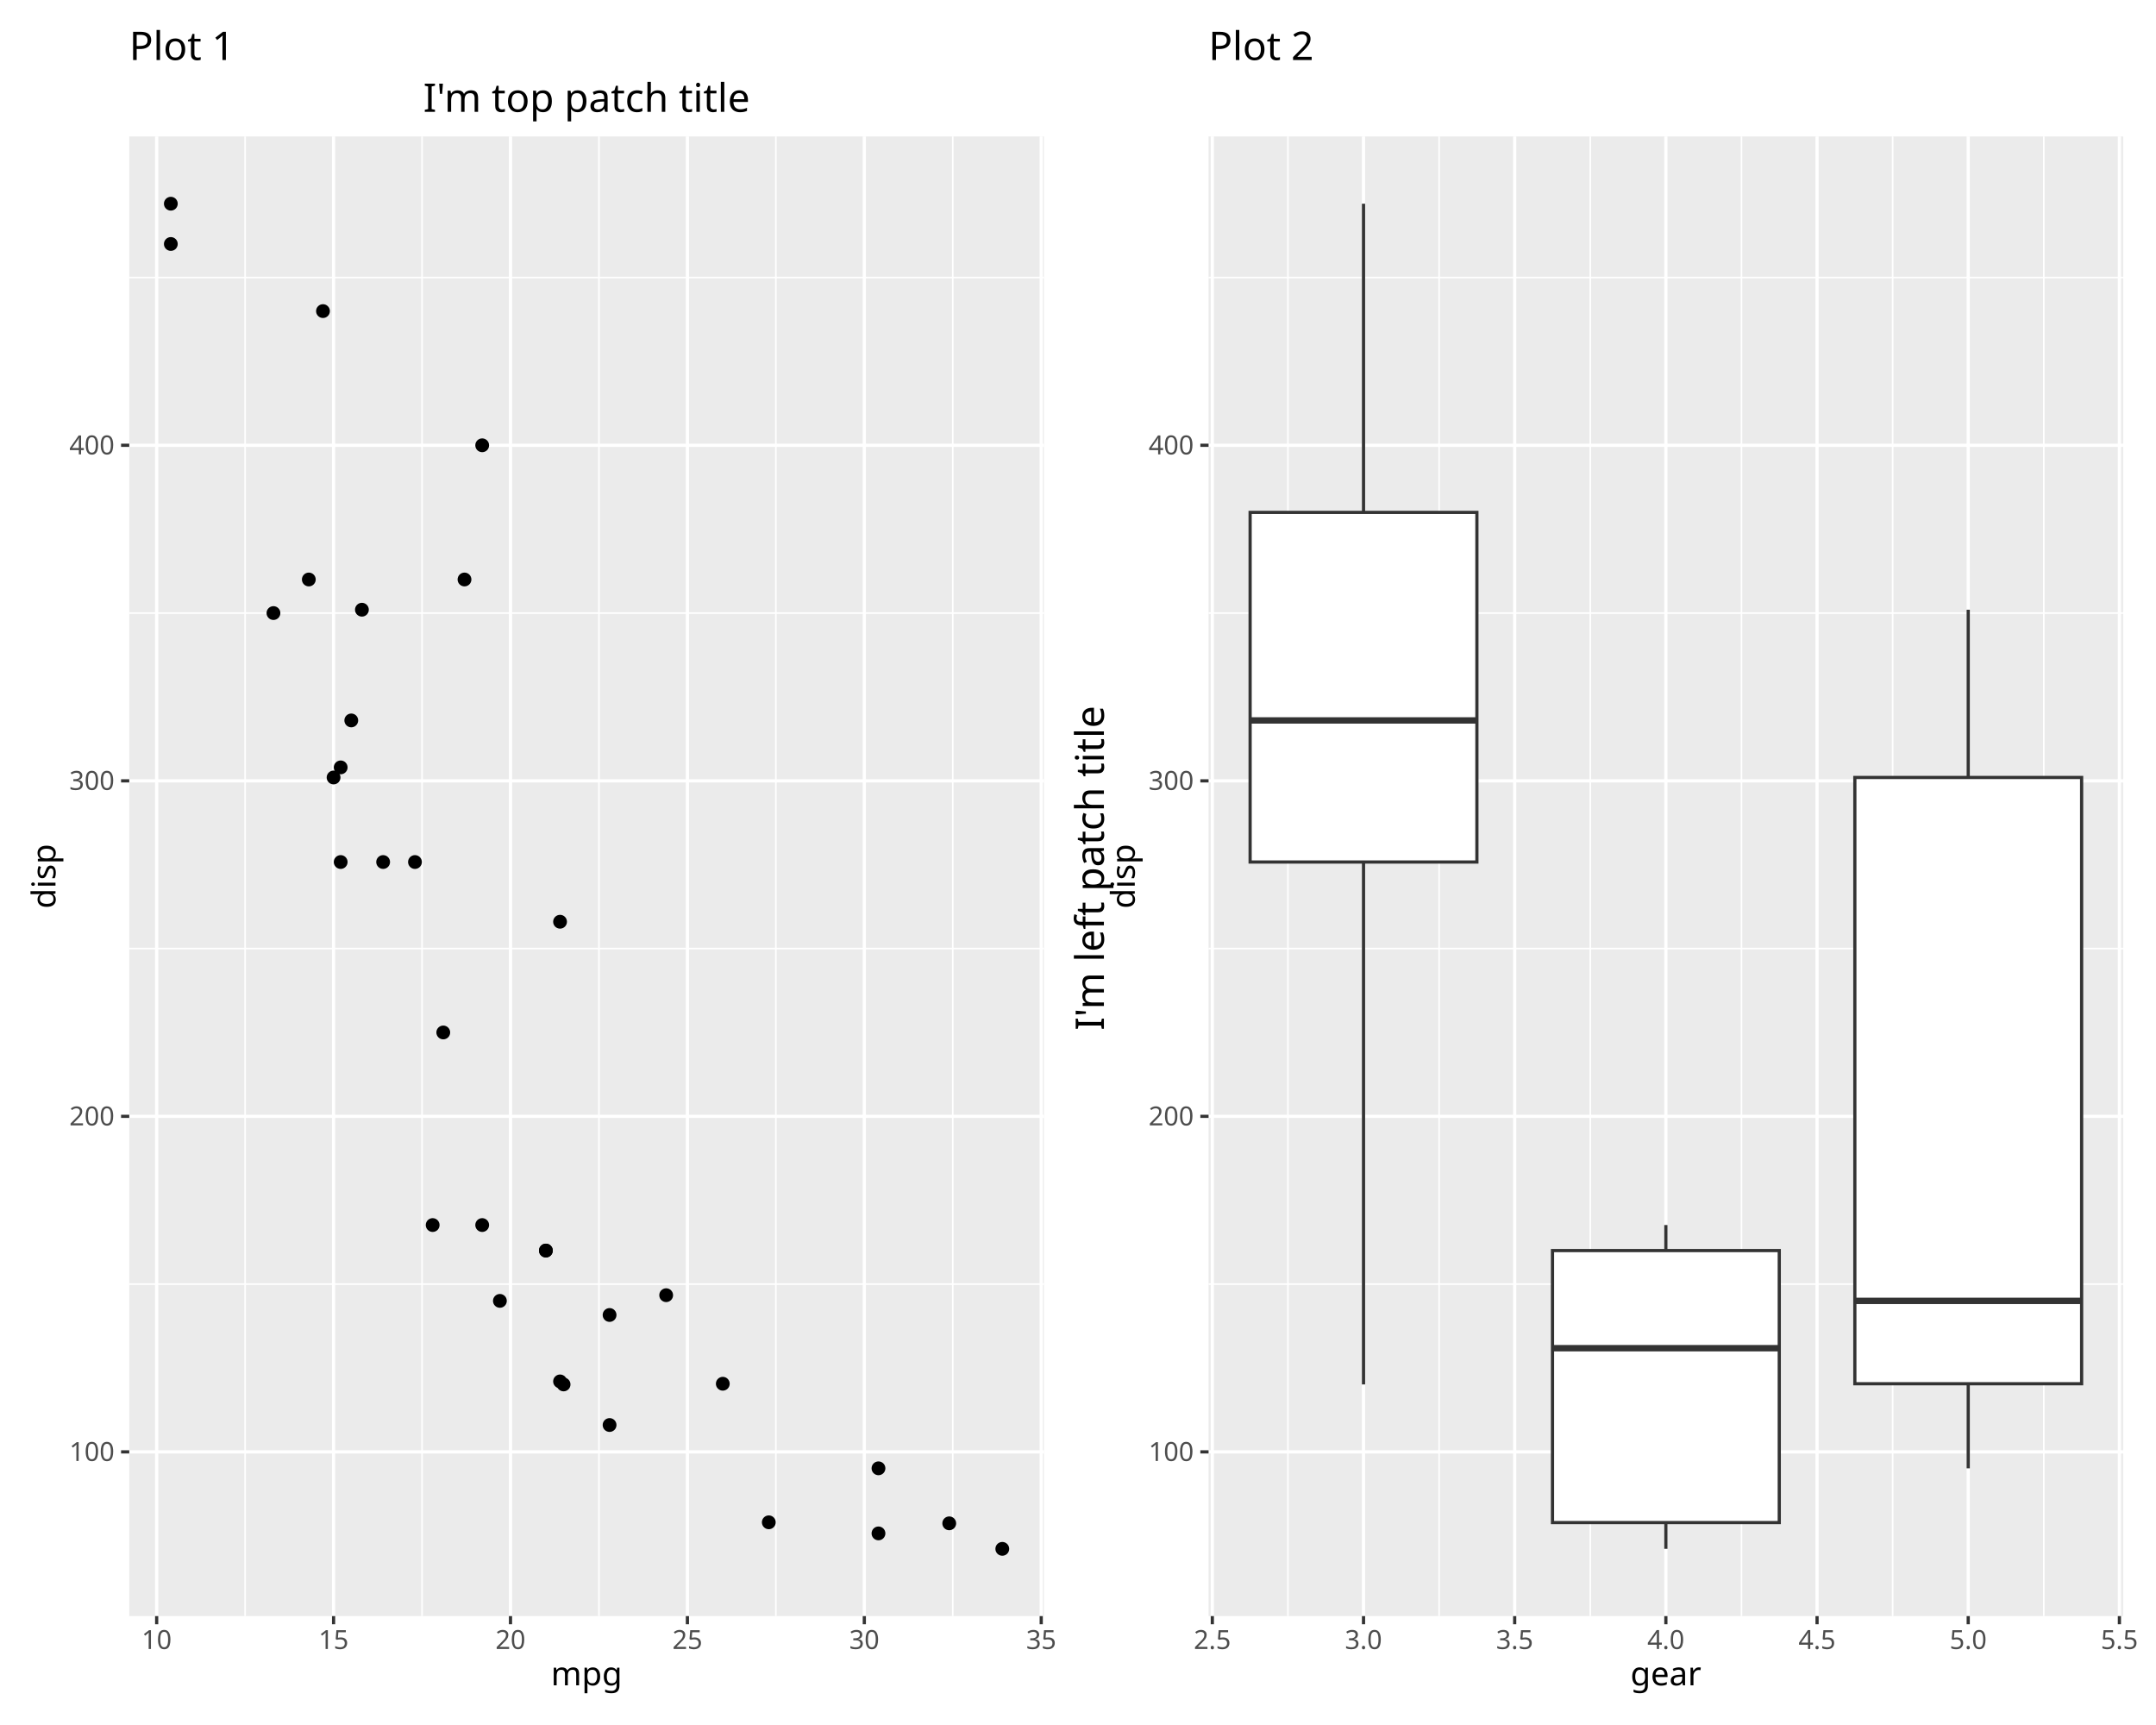
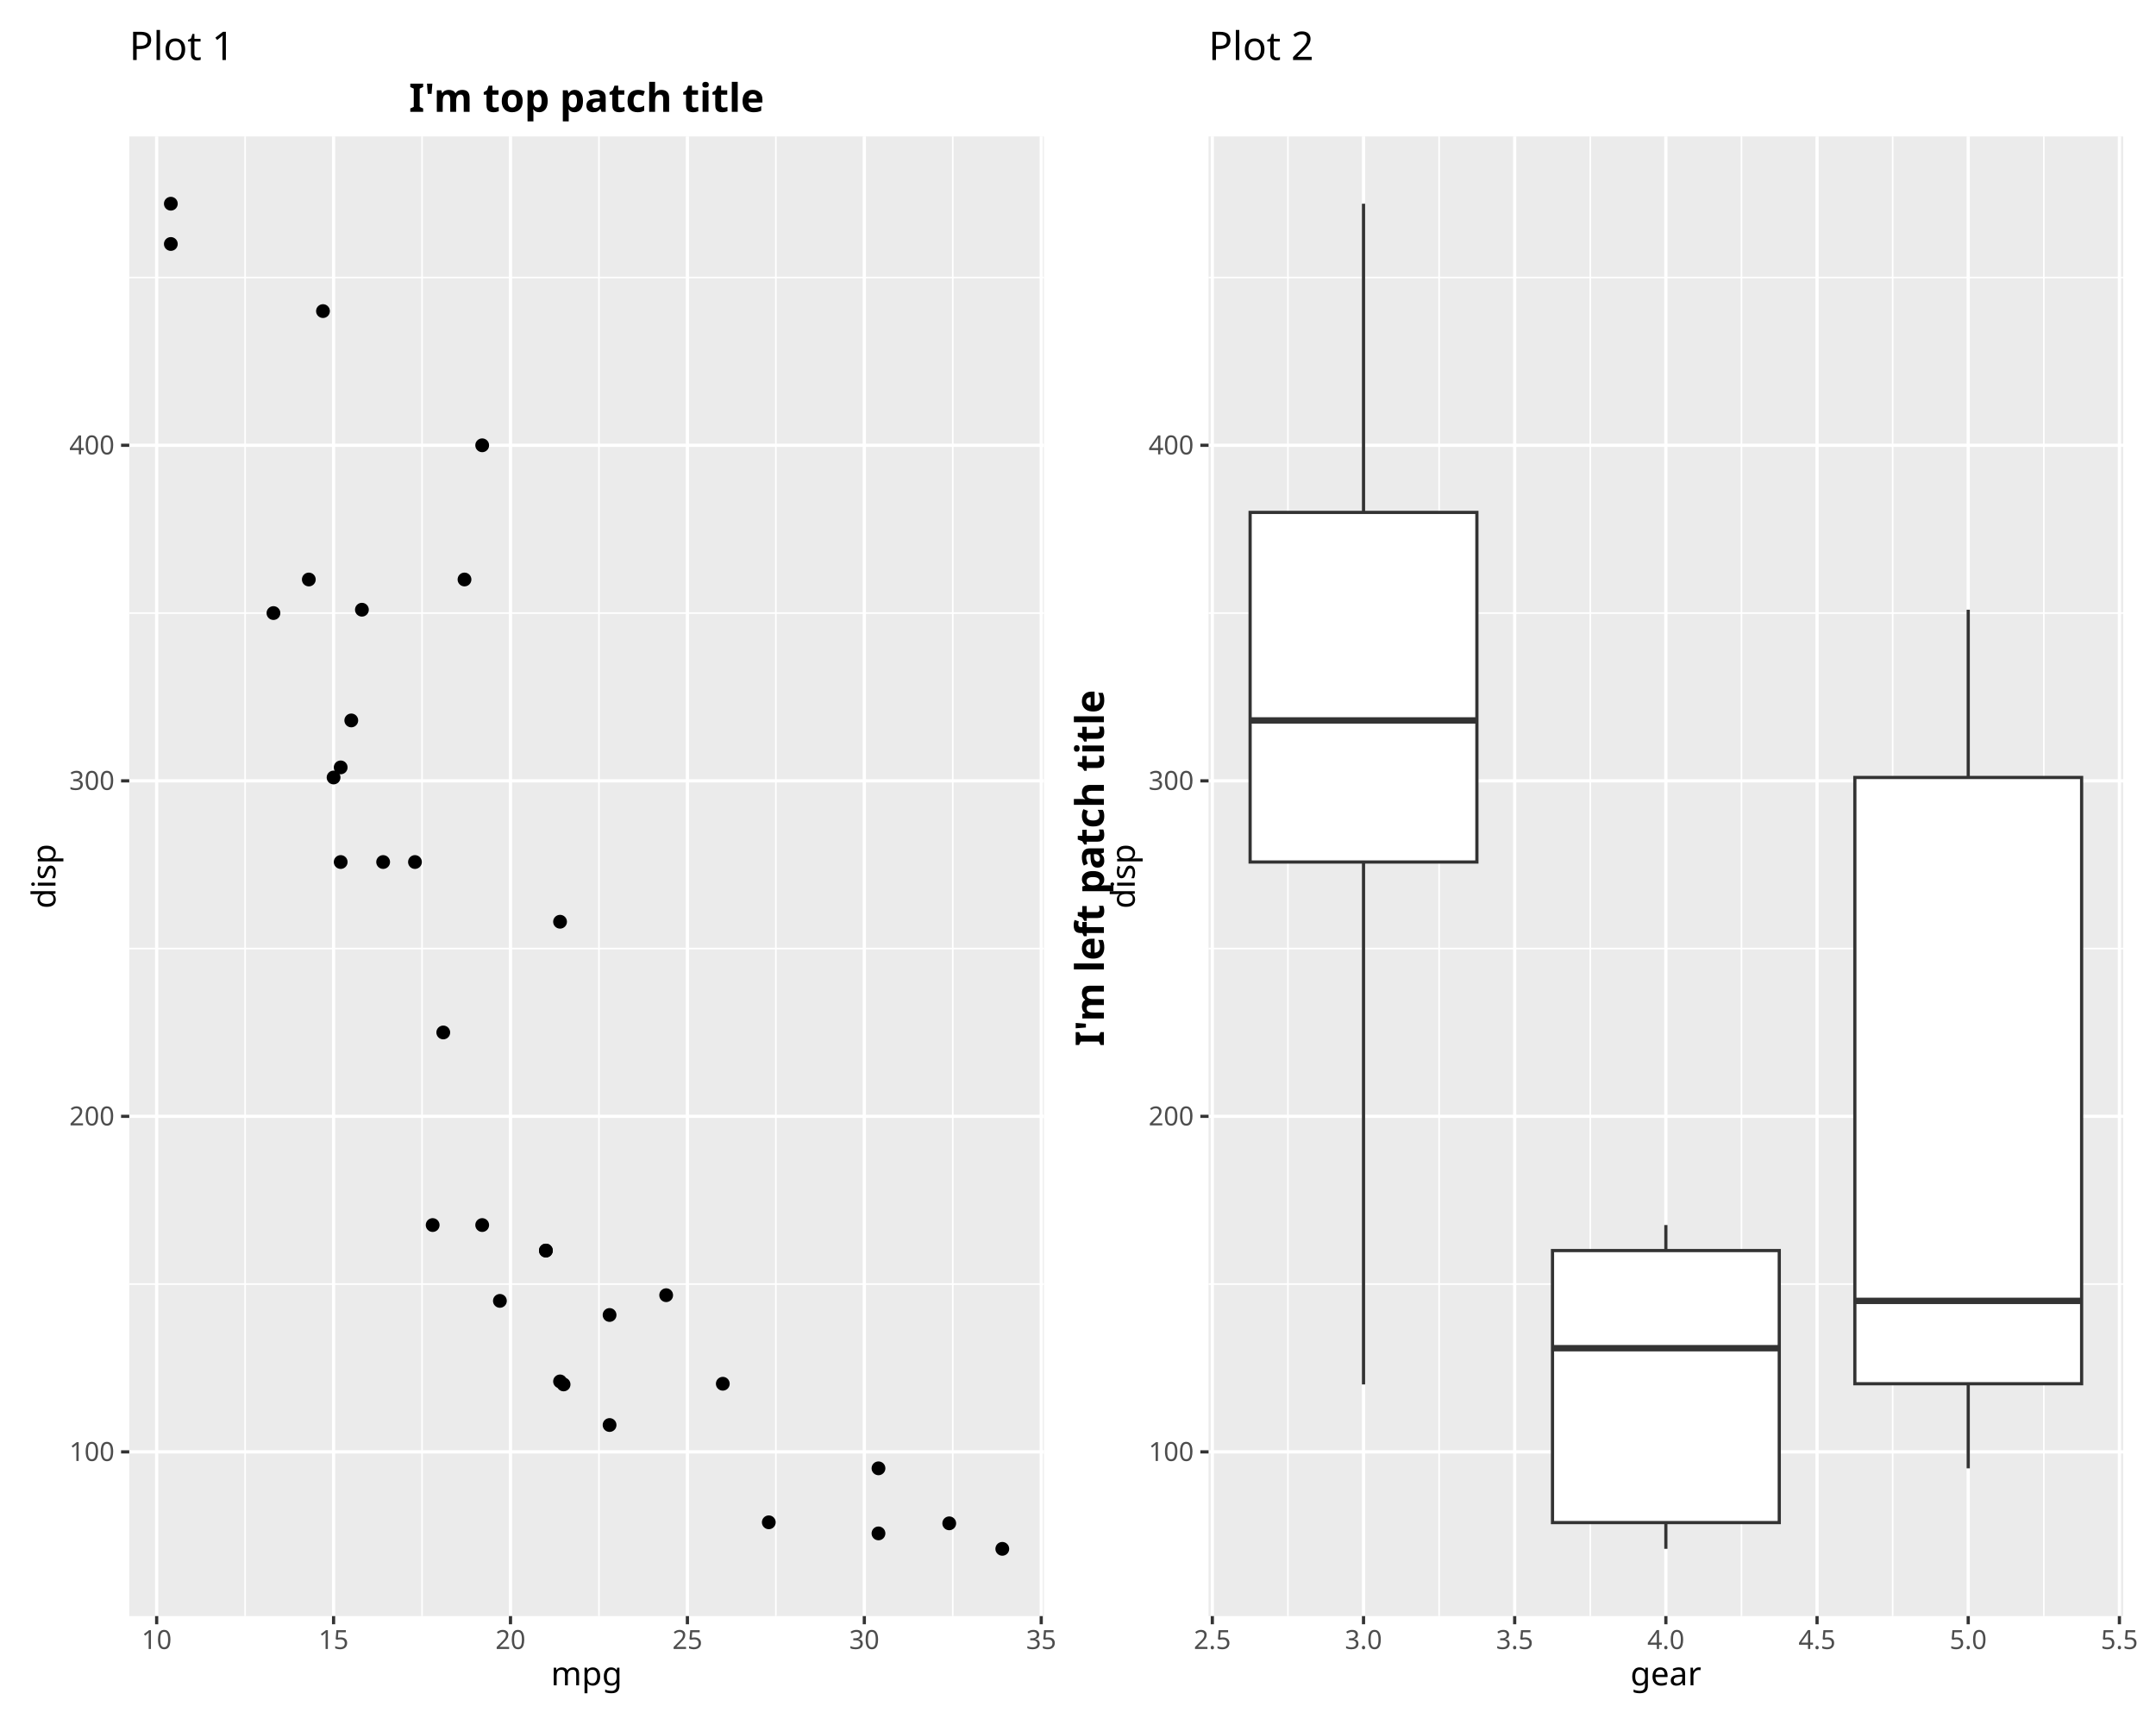
<svg xmlns="http://www.w3.org/2000/svg" class="svglite" data-engine-version="2.0" width="720.00pt" height="576.00pt" viewBox="0 0 720.00 576.00">
  <defs>
    <style type="text/css">
    .svglite line, .svglite polyline, .svglite polygon, .svglite path, .svglite rect, .svglite circle {
      fill: none;
      stroke: #000000;
      stroke-linecap: round;
      stroke-linejoin: round;
      stroke-miterlimit: 10.00;
    }
  </style>
  </defs>
  <rect width="100%" height="100%" style="stroke: none; fill: #FFFFFF;" />
  <defs>
    <clipPath id="cpMC4wMHw3MjAuMDB8MC4wMHw1NzYuMDA=">
      <rect x="0.00" y="0.00" width="720.00" height="576.00" />
    </clipPath>
  </defs>
  <g clip-path="url(#cpMC4wMHw3MjAuMDB8MC4wMHw1NzYuMDA=)">
    <rect x="0.00" y="0.00" width="720.00" height="576.00" style="stroke-width: 1.07; stroke: #FFFFFF; fill: #FFFFFF;" />
  </g>
  <defs>
    <clipPath id="cpNDMuMTd8NzA5LjA0fDQ1LjU3fDUzOS42Mw==">
      <rect x="43.17" y="45.57" width="665.87" height="494.07" />
    </clipPath>
  </defs>
  <g clip-path="url(#cpNDMuMTd8NzA5LjA0fDQ1LjU3fDUzOS42Mw==)">
</g>
  <g clip-path="url(#cpMC4wMHw3MjAuMDB8MC4wMHw1NzYuMDA=)">
</g>
  <defs>
    <clipPath id="cpNS40OHwzNTQuMDl8NS40OHw1NzAuNTI=">
      <rect x="5.48" y="5.48" width="348.61" height="565.04" />
    </clipPath>
  </defs>
  <g clip-path="url(#cpNS40OHwzNTQuMDl8NS40OHw1NzAuNTI=)">
    <rect x="5.48" y="5.48" width="348.61" height="565.04" style="stroke-width: 1.07; stroke: #FFFFFF; fill: #FFFFFF;" />
  </g>
  <g clip-path="url(#cpMC4wMHw3MjAuMDB8MC4wMHw1NzYuMDA=)">
</g>
  <defs>
    <clipPath id="cpMzU0LjA5fDcxNC41Mnw1LjQ4fDU3MC41Mg==">
      <rect x="354.09" y="5.48" width="360.43" height="565.04" />
    </clipPath>
  </defs>
  <g clip-path="url(#cpMzU0LjA5fDcxNC41Mnw1LjQ4fDU3MC41Mg==)">
    <rect x="354.09" y="5.48" width="360.43" height="565.04" style="stroke-width: 1.07; stroke: #FFFFFF; fill: #FFFFFF;" />
  </g>
  <g clip-path="url(#cpMC4wMHw3MjAuMDB8MC4wMHw1NzYuMDA=)">
</g>
  <defs>
    <clipPath id="cpNDMuMTd8MzQ4LjYxfDQ1LjU3fDUzOS42Mw==">
      <rect x="43.17" y="45.57" width="305.44" height="494.07" />
    </clipPath>
  </defs>
  <g clip-path="url(#cpNDMuMTd8MzQ4LjYxfDQ1LjU3fDUzOS42Mw==)">
    <rect x="43.17" y="45.57" width="305.44" height="494.07" style="stroke-width: 1.07; stroke: none; fill: #EBEBEB;" />
    <polyline points="43.17,428.78 348.61,428.78 " style="stroke-width: 0.53; stroke: #FFFFFF; stroke-linecap: butt;" />
    <polyline points="43.17,316.74 348.61,316.74 " style="stroke-width: 0.53; stroke: #FFFFFF; stroke-linecap: butt;" />
    <polyline points="43.17,204.71 348.61,204.71 " style="stroke-width: 0.53; stroke: #FFFFFF; stroke-linecap: butt;" />
    <polyline points="43.17,92.67 348.61,92.67 " style="stroke-width: 0.53; stroke: #FFFFFF; stroke-linecap: butt;" />
    <polyline points="81.86,539.63 81.86,45.57 " style="stroke-width: 0.53; stroke: #FFFFFF; stroke-linecap: butt;" />
    <polyline points="140.94,539.63 140.94,45.57 " style="stroke-width: 0.53; stroke: #FFFFFF; stroke-linecap: butt;" />
    <polyline points="200.02,539.63 200.02,45.57 " style="stroke-width: 0.53; stroke: #FFFFFF; stroke-linecap: butt;" />
    <polyline points="259.10,539.63 259.10,45.57 " style="stroke-width: 0.53; stroke: #FFFFFF; stroke-linecap: butt;" />
    <polyline points="318.18,539.63 318.18,45.57 " style="stroke-width: 0.53; stroke: #FFFFFF; stroke-linecap: butt;" />
    <polyline points="43.17,484.80 348.61,484.80 " style="stroke-width: 1.07; stroke: #FFFFFF; stroke-linecap: butt;" />
    <polyline points="43.17,372.76 348.61,372.76 " style="stroke-width: 1.07; stroke: #FFFFFF; stroke-linecap: butt;" />
    <polyline points="43.17,260.73 348.61,260.73 " style="stroke-width: 1.07; stroke: #FFFFFF; stroke-linecap: butt;" />
    <polyline points="43.17,148.69 348.61,148.69 " style="stroke-width: 1.07; stroke: #FFFFFF; stroke-linecap: butt;" />
    <polyline points="52.32,539.63 52.32,45.57 " style="stroke-width: 1.07; stroke: #FFFFFF; stroke-linecap: butt;" />
    <polyline points="111.40,539.63 111.40,45.57 " style="stroke-width: 1.07; stroke: #FFFFFF; stroke-linecap: butt;" />
    <polyline points="170.48,539.63 170.48,45.57 " style="stroke-width: 1.07; stroke: #FFFFFF; stroke-linecap: butt;" />
    <polyline points="229.56,539.63 229.56,45.57 " style="stroke-width: 1.07; stroke: #FFFFFF; stroke-linecap: butt;" />
    <polyline points="288.64,539.63 288.64,45.57 " style="stroke-width: 1.07; stroke: #FFFFFF; stroke-linecap: butt;" />
    <polyline points="347.72,539.63 347.72,45.57 " style="stroke-width: 1.07; stroke: #FFFFFF; stroke-linecap: butt;" />
    <circle cx="182.30" cy="417.58" r="1.95" style="stroke-width: 0.71; fill: #000000;" />
    <circle cx="182.30" cy="417.58" r="1.95" style="stroke-width: 0.71; fill: #000000;" />
    <circle cx="203.57" cy="475.83" r="1.95" style="stroke-width: 0.71; fill: #000000;" />
    <circle cx="187.03" cy="307.78" r="1.95" style="stroke-width: 0.71; fill: #000000;" />
    <circle cx="155.12" cy="193.50" r="1.95" style="stroke-width: 0.71; fill: #000000;" />
    <circle cx="148.03" cy="344.75" r="1.95" style="stroke-width: 0.71; fill: #000000;" />
    <circle cx="103.13" cy="193.50" r="1.95" style="stroke-width: 0.71; fill: #000000;" />
    <circle cx="222.47" cy="432.48" r="1.95" style="stroke-width: 0.71; fill: #000000;" />
    <circle cx="203.57" cy="439.09" r="1.95" style="stroke-width: 0.71; fill: #000000;" />
    <circle cx="161.03" cy="409.06" r="1.95" style="stroke-width: 0.71; fill: #000000;" />
    <circle cx="144.49" cy="409.06" r="1.95" style="stroke-width: 0.71; fill: #000000;" />
    <circle cx="127.95" cy="287.84" r="1.95" style="stroke-width: 0.71; fill: #000000;" />
    <circle cx="138.58" cy="287.84" r="1.95" style="stroke-width: 0.71; fill: #000000;" />
    <circle cx="113.77" cy="287.84" r="1.95" style="stroke-width: 0.71; fill: #000000;" />
    <circle cx="57.05" cy="68.02" r="1.95" style="stroke-width: 0.71; fill: #000000;" />
    <circle cx="57.05" cy="81.47" r="1.95" style="stroke-width: 0.71; fill: #000000;" />
    <circle cx="107.86" cy="103.88" r="1.95" style="stroke-width: 0.71; fill: #000000;" />
    <circle cx="317.00" cy="508.66" r="1.95" style="stroke-width: 0.71; fill: #000000;" />
    <circle cx="293.37" cy="512.02" r="1.95" style="stroke-width: 0.71; fill: #000000;" />
    <circle cx="334.72" cy="517.18" r="1.95" style="stroke-width: 0.71; fill: #000000;" />
    <circle cx="188.21" cy="462.28" r="1.95" style="stroke-width: 0.71; fill: #000000;" />
    <circle cx="117.31" cy="240.56" r="1.95" style="stroke-width: 0.71; fill: #000000;" />
    <circle cx="113.77" cy="256.24" r="1.95" style="stroke-width: 0.71; fill: #000000;" />
    <circle cx="91.32" cy="204.71" r="1.95" style="stroke-width: 0.71; fill: #000000;" />
    <circle cx="161.03" cy="148.69" r="1.95" style="stroke-width: 0.71; fill: #000000;" />
    <circle cx="256.74" cy="508.32" r="1.95" style="stroke-width: 0.71; fill: #000000;" />
    <circle cx="241.38" cy="462.05" r="1.95" style="stroke-width: 0.71; fill: #000000;" />
    <circle cx="293.37" cy="490.29" r="1.95" style="stroke-width: 0.71; fill: #000000;" />
    <circle cx="120.86" cy="203.59" r="1.95" style="stroke-width: 0.71; fill: #000000;" />
    <circle cx="166.94" cy="434.38" r="1.95" style="stroke-width: 0.71; fill: #000000;" />
    <circle cx="111.40" cy="259.61" r="1.95" style="stroke-width: 0.71; fill: #000000;" />
    <circle cx="187.03" cy="461.27" r="1.95" style="stroke-width: 0.71; fill: #000000;" />
  </g>
  <g clip-path="url(#cpMC4wMHw3MjAuMDB8MC4wMHw1NzYuMDA=)">
    <text x="38.24" y="487.83" text-anchor="end" style="font-size: 8.80px; fill: #4D4D4D; font-family: sans;" textLength="14.68px" lengthAdjust="spacingAndGlyphs">100</text>
    <text x="38.24" y="375.79" text-anchor="end" style="font-size: 8.80px; fill: #4D4D4D; font-family: sans;" textLength="14.68px" lengthAdjust="spacingAndGlyphs">200</text>
    <text x="38.24" y="263.75" text-anchor="end" style="font-size: 8.80px; fill: #4D4D4D; font-family: sans;" textLength="14.68px" lengthAdjust="spacingAndGlyphs">300</text>
    <text x="38.24" y="151.72" text-anchor="end" style="font-size: 8.80px; fill: #4D4D4D; font-family: sans;" textLength="14.68px" lengthAdjust="spacingAndGlyphs">400</text>
    <polyline points="40.43,484.80 43.17,484.80 " style="stroke-width: 1.07; stroke: #333333; stroke-linecap: butt;" />
    <polyline points="40.43,372.76 43.17,372.76 " style="stroke-width: 1.07; stroke: #333333; stroke-linecap: butt;" />
    <polyline points="40.43,260.73 43.17,260.73 " style="stroke-width: 1.07; stroke: #333333; stroke-linecap: butt;" />
    <polyline points="40.43,148.69 43.17,148.69 " style="stroke-width: 1.07; stroke: #333333; stroke-linecap: butt;" />
    <polyline points="52.32,542.37 52.32,539.63 " style="stroke-width: 1.07; stroke: #333333; stroke-linecap: butt;" />
    <polyline points="111.40,542.37 111.40,539.63 " style="stroke-width: 1.07; stroke: #333333; stroke-linecap: butt;" />
    <polyline points="170.48,542.37 170.48,539.63 " style="stroke-width: 1.07; stroke: #333333; stroke-linecap: butt;" />
    <polyline points="229.56,542.37 229.56,539.63 " style="stroke-width: 1.07; stroke: #333333; stroke-linecap: butt;" />
    <polyline points="288.64,542.37 288.64,539.63 " style="stroke-width: 1.07; stroke: #333333; stroke-linecap: butt;" />
    <polyline points="347.72,542.37 347.72,539.63 " style="stroke-width: 1.07; stroke: #333333; stroke-linecap: butt;" />
    <text x="52.32" y="550.62" text-anchor="middle" style="font-size: 8.80px; fill: #4D4D4D; font-family: sans;" textLength="9.79px" lengthAdjust="spacingAndGlyphs">10</text>
    <text x="111.40" y="550.62" text-anchor="middle" style="font-size: 8.80px; fill: #4D4D4D; font-family: sans;" textLength="9.79px" lengthAdjust="spacingAndGlyphs">15</text>
    <text x="170.48" y="550.62" text-anchor="middle" style="font-size: 8.80px; fill: #4D4D4D; font-family: sans;" textLength="9.79px" lengthAdjust="spacingAndGlyphs">20</text>
    <text x="229.56" y="550.62" text-anchor="middle" style="font-size: 8.80px; fill: #4D4D4D; font-family: sans;" textLength="9.79px" lengthAdjust="spacingAndGlyphs">25</text>
    <text x="288.64" y="550.62" text-anchor="middle" style="font-size: 8.80px; fill: #4D4D4D; font-family: sans;" textLength="9.79px" lengthAdjust="spacingAndGlyphs">30</text>
    <text x="347.72" y="550.62" text-anchor="middle" style="font-size: 8.80px; fill: #4D4D4D; font-family: sans;" textLength="9.79px" lengthAdjust="spacingAndGlyphs">35</text>
    <text x="195.89" y="562.76" text-anchor="middle" style="font-size: 11.00px; font-family: sans;" textLength="21.40px" lengthAdjust="spacingAndGlyphs">mpg</text>
    <text transform="translate(18.53,292.60) rotate(-90)" text-anchor="middle" style="font-size: 11.00px; font-family: sans;" textLength="20.18px" lengthAdjust="spacingAndGlyphs">disp</text>
    <text x="43.17" y="20.04" style="font-size: 13.20px; font-family: sans;" textLength="33.76px" lengthAdjust="spacingAndGlyphs">Plot 1</text>
-     <text x="195.89" y="37.35" text-anchor="middle" style="font-size: 13.20px; font-family: sans;" textLength="99.37px" lengthAdjust="spacingAndGlyphs">I'm top patch title</text>
+     <text x="195.89" y="37.35" text-anchor="middle" style="font-size: 13.20px; font-weight: bold; font-family: sans;" textLength="99.37px" lengthAdjust="spacingAndGlyphs">I'm top patch title</text>
  </g>
  <defs>
    <clipPath id="cpNDAzLjYwfDcwOS4wNHw0NS41N3w1MzkuNjM=">
      <rect x="403.60" y="45.57" width="305.44" height="494.07" />
    </clipPath>
  </defs>
  <g clip-path="url(#cpNDAzLjYwfDcwOS4wNHw0NS41N3w1MzkuNjM=)">
    <rect x="403.60" y="45.57" width="305.44" height="494.07" style="stroke-width: 1.07; stroke: none; fill: #EBEBEB;" />
    <polyline points="403.60,428.78 709.04,428.78 " style="stroke-width: 0.53; stroke: #FFFFFF; stroke-linecap: butt;" />
    <polyline points="403.60,316.74 709.04,316.74 " style="stroke-width: 0.53; stroke: #FFFFFF; stroke-linecap: butt;" />
    <polyline points="403.60,204.71 709.04,204.71 " style="stroke-width: 0.53; stroke: #FFFFFF; stroke-linecap: butt;" />
    <polyline points="403.60,92.67 709.04,92.67 " style="stroke-width: 0.53; stroke: #FFFFFF; stroke-linecap: butt;" />
    <polyline points="430.11,539.63 430.11,45.57 " style="stroke-width: 0.53; stroke: #FFFFFF; stroke-linecap: butt;" />
    <polyline points="480.59,539.63 480.59,45.57 " style="stroke-width: 0.53; stroke: #FFFFFF; stroke-linecap: butt;" />
    <polyline points="531.08,539.63 531.08,45.57 " style="stroke-width: 0.53; stroke: #FFFFFF; stroke-linecap: butt;" />
    <polyline points="581.56,539.63 581.56,45.57 " style="stroke-width: 0.53; stroke: #FFFFFF; stroke-linecap: butt;" />
    <polyline points="632.05,539.63 632.05,45.57 " style="stroke-width: 0.53; stroke: #FFFFFF; stroke-linecap: butt;" />
    <polyline points="682.54,539.63 682.54,45.57 " style="stroke-width: 0.53; stroke: #FFFFFF; stroke-linecap: butt;" />
    <polyline points="403.60,484.80 709.04,484.80 " style="stroke-width: 1.07; stroke: #FFFFFF; stroke-linecap: butt;" />
    <polyline points="403.60,372.76 709.04,372.76 " style="stroke-width: 1.07; stroke: #FFFFFF; stroke-linecap: butt;" />
    <polyline points="403.60,260.73 709.04,260.73 " style="stroke-width: 1.07; stroke: #FFFFFF; stroke-linecap: butt;" />
    <polyline points="403.60,148.69 709.04,148.69 " style="stroke-width: 1.07; stroke: #FFFFFF; stroke-linecap: butt;" />
    <polyline points="404.86,539.63 404.86,45.57 " style="stroke-width: 1.07; stroke: #FFFFFF; stroke-linecap: butt;" />
    <polyline points="455.35,539.63 455.35,45.57 " style="stroke-width: 1.07; stroke: #FFFFFF; stroke-linecap: butt;" />
    <polyline points="505.83,539.63 505.83,45.57 " style="stroke-width: 1.07; stroke: #FFFFFF; stroke-linecap: butt;" />
    <polyline points="556.32,539.63 556.32,45.57 " style="stroke-width: 1.07; stroke: #FFFFFF; stroke-linecap: butt;" />
    <polyline points="606.81,539.63 606.81,45.57 " style="stroke-width: 1.07; stroke: #FFFFFF; stroke-linecap: butt;" />
    <polyline points="657.29,539.63 657.29,45.57 " style="stroke-width: 1.07; stroke: #FFFFFF; stroke-linecap: butt;" />
    <polyline points="707.78,539.63 707.78,45.57 " style="stroke-width: 1.07; stroke: #FFFFFF; stroke-linecap: butt;" />
    <line x1="455.35" y1="171.10" x2="455.35" y2="68.02" style="stroke-width: 1.07; stroke: #333333; stroke-linecap: butt;" />
    <line x1="455.35" y1="287.84" x2="455.35" y2="462.28" style="stroke-width: 1.07; stroke: #333333; stroke-linecap: butt;" />
    <polygon points="417.48,171.10 417.48,287.84 493.21,287.84 493.21,171.10 417.48,171.10 " style="stroke-width: 1.07; stroke: #333333; stroke-linecap: butt; stroke-linejoin: miter; fill: #FFFFFF;" />
    <line x1="417.48" y1="240.56" x2="493.21" y2="240.56" style="stroke-width: 2.13; stroke: #333333; stroke-linecap: butt; stroke-linejoin: miter;" />
    <line x1="556.32" y1="417.58" x2="556.32" y2="409.06" style="stroke-width: 1.07; stroke: #333333; stroke-linecap: butt;" />
    <line x1="556.32" y1="508.41" x2="556.32" y2="517.18" style="stroke-width: 1.07; stroke: #333333; stroke-linecap: butt;" />
    <polygon points="518.46,417.58 518.46,508.41 594.19,508.41 594.19,417.58 518.46,417.58 " style="stroke-width: 1.07; stroke: #333333; stroke-linecap: butt; stroke-linejoin: miter; fill: #FFFFFF;" />
    <line x1="518.46" y1="450.18" x2="594.19" y2="450.18" style="stroke-width: 2.13; stroke: #333333; stroke-linecap: butt; stroke-linejoin: miter;" />
    <line x1="657.29" y1="259.61" x2="657.29" y2="203.59" style="stroke-width: 1.07; stroke: #333333; stroke-linecap: butt;" />
    <line x1="657.29" y1="462.05" x2="657.29" y2="490.29" style="stroke-width: 1.07; stroke: #333333; stroke-linecap: butt;" />
    <polygon points="619.43,259.61 619.43,462.05 695.16,462.05 695.16,259.61 619.43,259.61 " style="stroke-width: 1.07; stroke: #333333; stroke-linecap: butt; stroke-linejoin: miter; fill: #FFFFFF;" />
    <line x1="619.43" y1="434.38" x2="695.16" y2="434.38" style="stroke-width: 2.13; stroke: #333333; stroke-linecap: butt; stroke-linejoin: miter;" />
  </g>
  <g clip-path="url(#cpMC4wMHw3MjAuMDB8MC4wMHw1NzYuMDA=)">
    <text x="398.67" y="487.83" text-anchor="end" style="font-size: 8.80px; fill: #4D4D4D; font-family: sans;" textLength="14.68px" lengthAdjust="spacingAndGlyphs">100</text>
    <text x="398.67" y="375.79" text-anchor="end" style="font-size: 8.80px; fill: #4D4D4D; font-family: sans;" textLength="14.68px" lengthAdjust="spacingAndGlyphs">200</text>
    <text x="398.67" y="263.75" text-anchor="end" style="font-size: 8.80px; fill: #4D4D4D; font-family: sans;" textLength="14.68px" lengthAdjust="spacingAndGlyphs">300</text>
    <text x="398.67" y="151.72" text-anchor="end" style="font-size: 8.80px; fill: #4D4D4D; font-family: sans;" textLength="14.68px" lengthAdjust="spacingAndGlyphs">400</text>
    <polyline points="400.86,484.80 403.60,484.80 " style="stroke-width: 1.07; stroke: #333333; stroke-linecap: butt;" />
    <polyline points="400.86,372.76 403.60,372.76 " style="stroke-width: 1.07; stroke: #333333; stroke-linecap: butt;" />
    <polyline points="400.86,260.73 403.60,260.73 " style="stroke-width: 1.07; stroke: #333333; stroke-linecap: butt;" />
    <polyline points="400.86,148.69 403.60,148.69 " style="stroke-width: 1.07; stroke: #333333; stroke-linecap: butt;" />
    <polyline points="404.86,542.37 404.86,539.63 " style="stroke-width: 1.07; stroke: #333333; stroke-linecap: butt;" />
    <polyline points="455.35,542.37 455.35,539.63 " style="stroke-width: 1.07; stroke: #333333; stroke-linecap: butt;" />
    <polyline points="505.83,542.37 505.83,539.63 " style="stroke-width: 1.07; stroke: #333333; stroke-linecap: butt;" />
    <polyline points="556.32,542.37 556.32,539.63 " style="stroke-width: 1.07; stroke: #333333; stroke-linecap: butt;" />
    <polyline points="606.81,542.37 606.81,539.63 " style="stroke-width: 1.07; stroke: #333333; stroke-linecap: butt;" />
    <polyline points="657.29,542.37 657.29,539.63 " style="stroke-width: 1.07; stroke: #333333; stroke-linecap: butt;" />
    <polyline points="707.78,542.37 707.78,539.63 " style="stroke-width: 1.07; stroke: #333333; stroke-linecap: butt;" />
    <text x="404.86" y="550.62" text-anchor="middle" style="font-size: 8.80px; fill: #4D4D4D; font-family: sans;" textLength="12.23px" lengthAdjust="spacingAndGlyphs">2.5</text>
    <text x="455.35" y="550.62" text-anchor="middle" style="font-size: 8.80px; fill: #4D4D4D; font-family: sans;" textLength="12.23px" lengthAdjust="spacingAndGlyphs">3.0</text>
    <text x="505.83" y="550.62" text-anchor="middle" style="font-size: 8.80px; fill: #4D4D4D; font-family: sans;" textLength="12.23px" lengthAdjust="spacingAndGlyphs">3.5</text>
    <text x="556.32" y="550.62" text-anchor="middle" style="font-size: 8.80px; fill: #4D4D4D; font-family: sans;" textLength="12.23px" lengthAdjust="spacingAndGlyphs">4.0</text>
    <text x="606.81" y="550.62" text-anchor="middle" style="font-size: 8.80px; fill: #4D4D4D; font-family: sans;" textLength="12.23px" lengthAdjust="spacingAndGlyphs">4.5</text>
    <text x="657.29" y="550.62" text-anchor="middle" style="font-size: 8.80px; fill: #4D4D4D; font-family: sans;" textLength="12.23px" lengthAdjust="spacingAndGlyphs">5.0</text>
    <text x="707.78" y="550.62" text-anchor="middle" style="font-size: 8.80px; fill: #4D4D4D; font-family: sans;" textLength="12.23px" lengthAdjust="spacingAndGlyphs">5.5</text>
    <text x="556.32" y="562.76" text-anchor="middle" style="font-size: 11.00px; font-family: sans;" textLength="22.02px" lengthAdjust="spacingAndGlyphs">gear</text>
    <text transform="translate(378.96,292.60) rotate(-90)" text-anchor="middle" style="font-size: 11.00px; font-family: sans;" textLength="20.18px" lengthAdjust="spacingAndGlyphs">disp</text>
    <text x="403.60" y="20.04" style="font-size: 13.20px; font-family: sans;" textLength="33.76px" lengthAdjust="spacingAndGlyphs">Plot 2</text>
-     <text transform="translate(368.65,289.86) rotate(-90)" text-anchor="middle" style="font-size: 13.20px; font-family: sans;" textLength="98.63px" lengthAdjust="spacingAndGlyphs">I'm left patch title</text>
+     <text transform="translate(368.65,289.86) rotate(-90)" text-anchor="middle" style="font-size: 13.20px; font-weight: bold; font-family: sans;" textLength="98.63px" lengthAdjust="spacingAndGlyphs">I'm left patch title</text>
  </g>
</svg>
